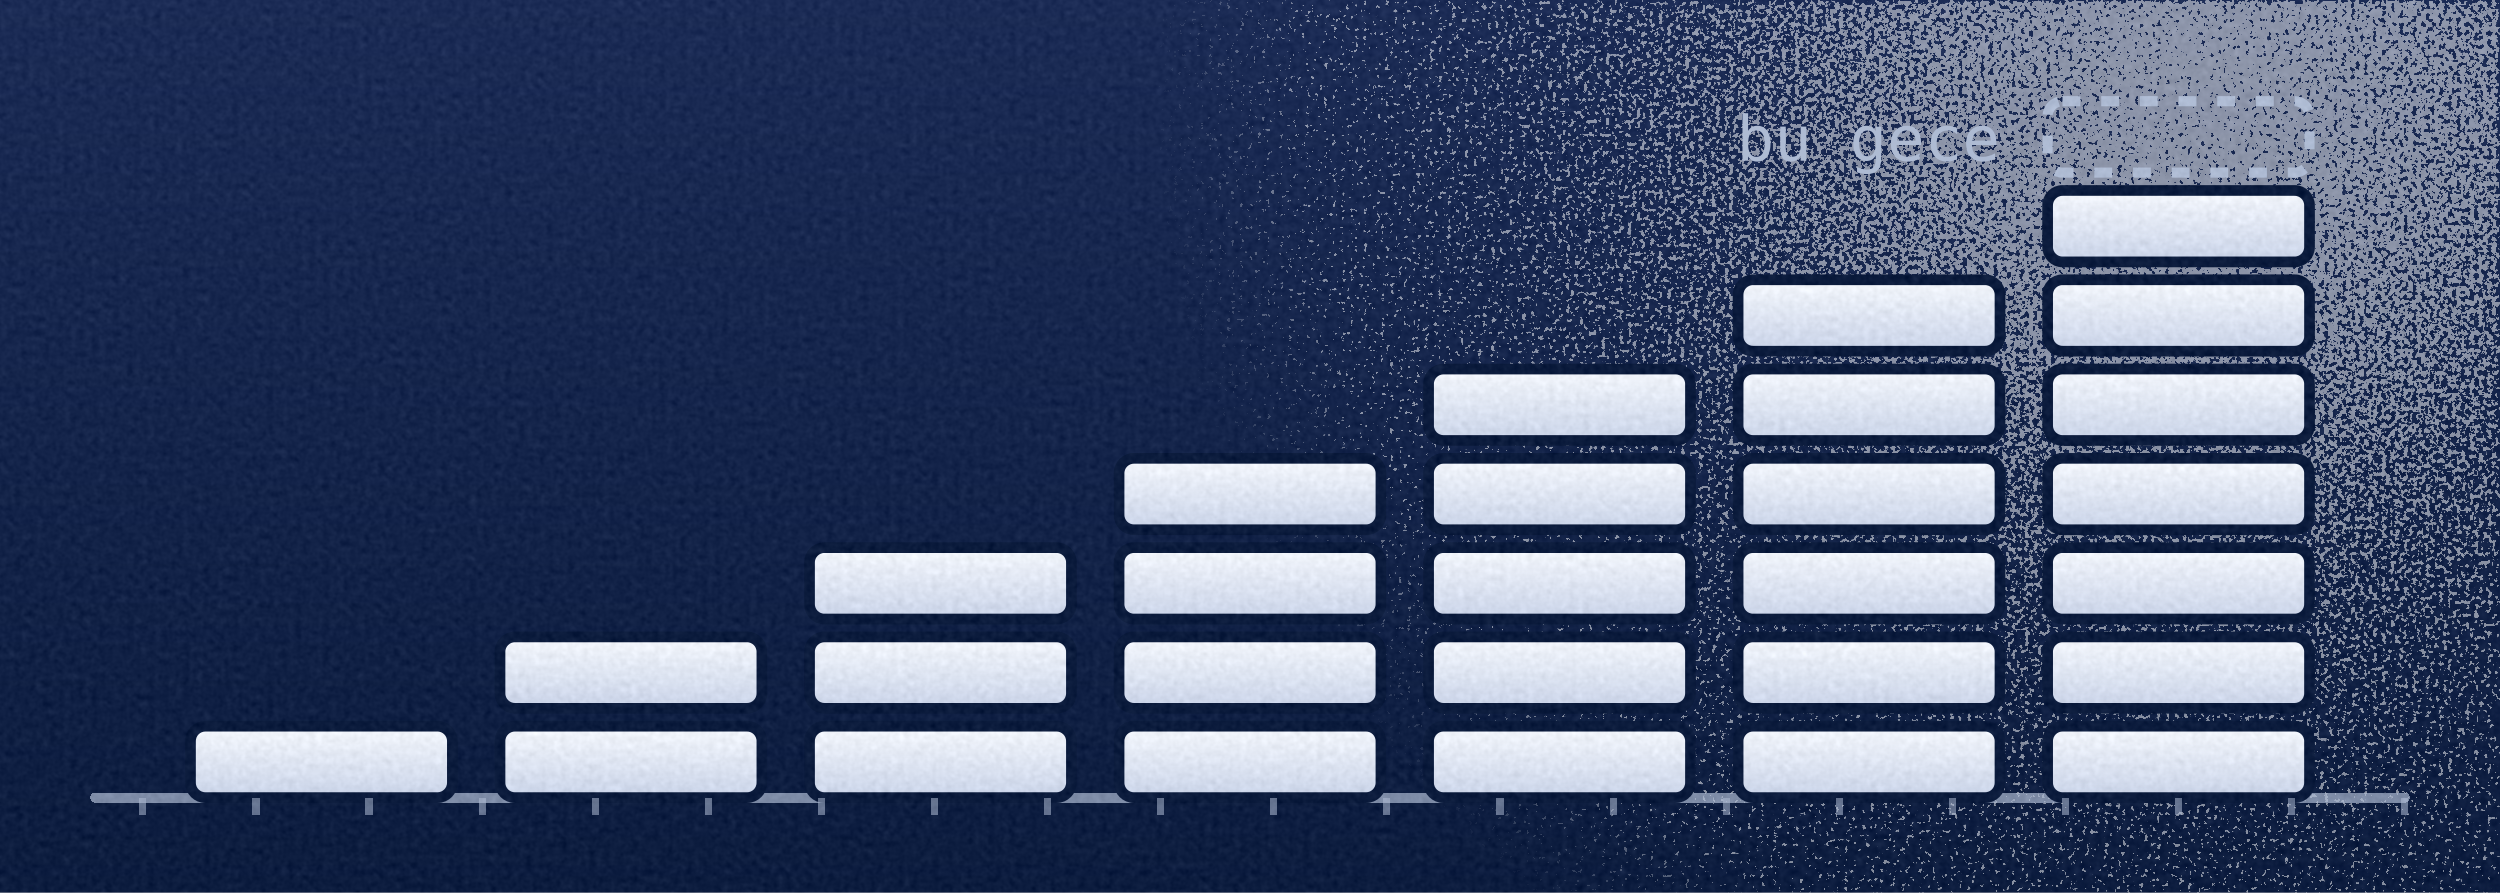
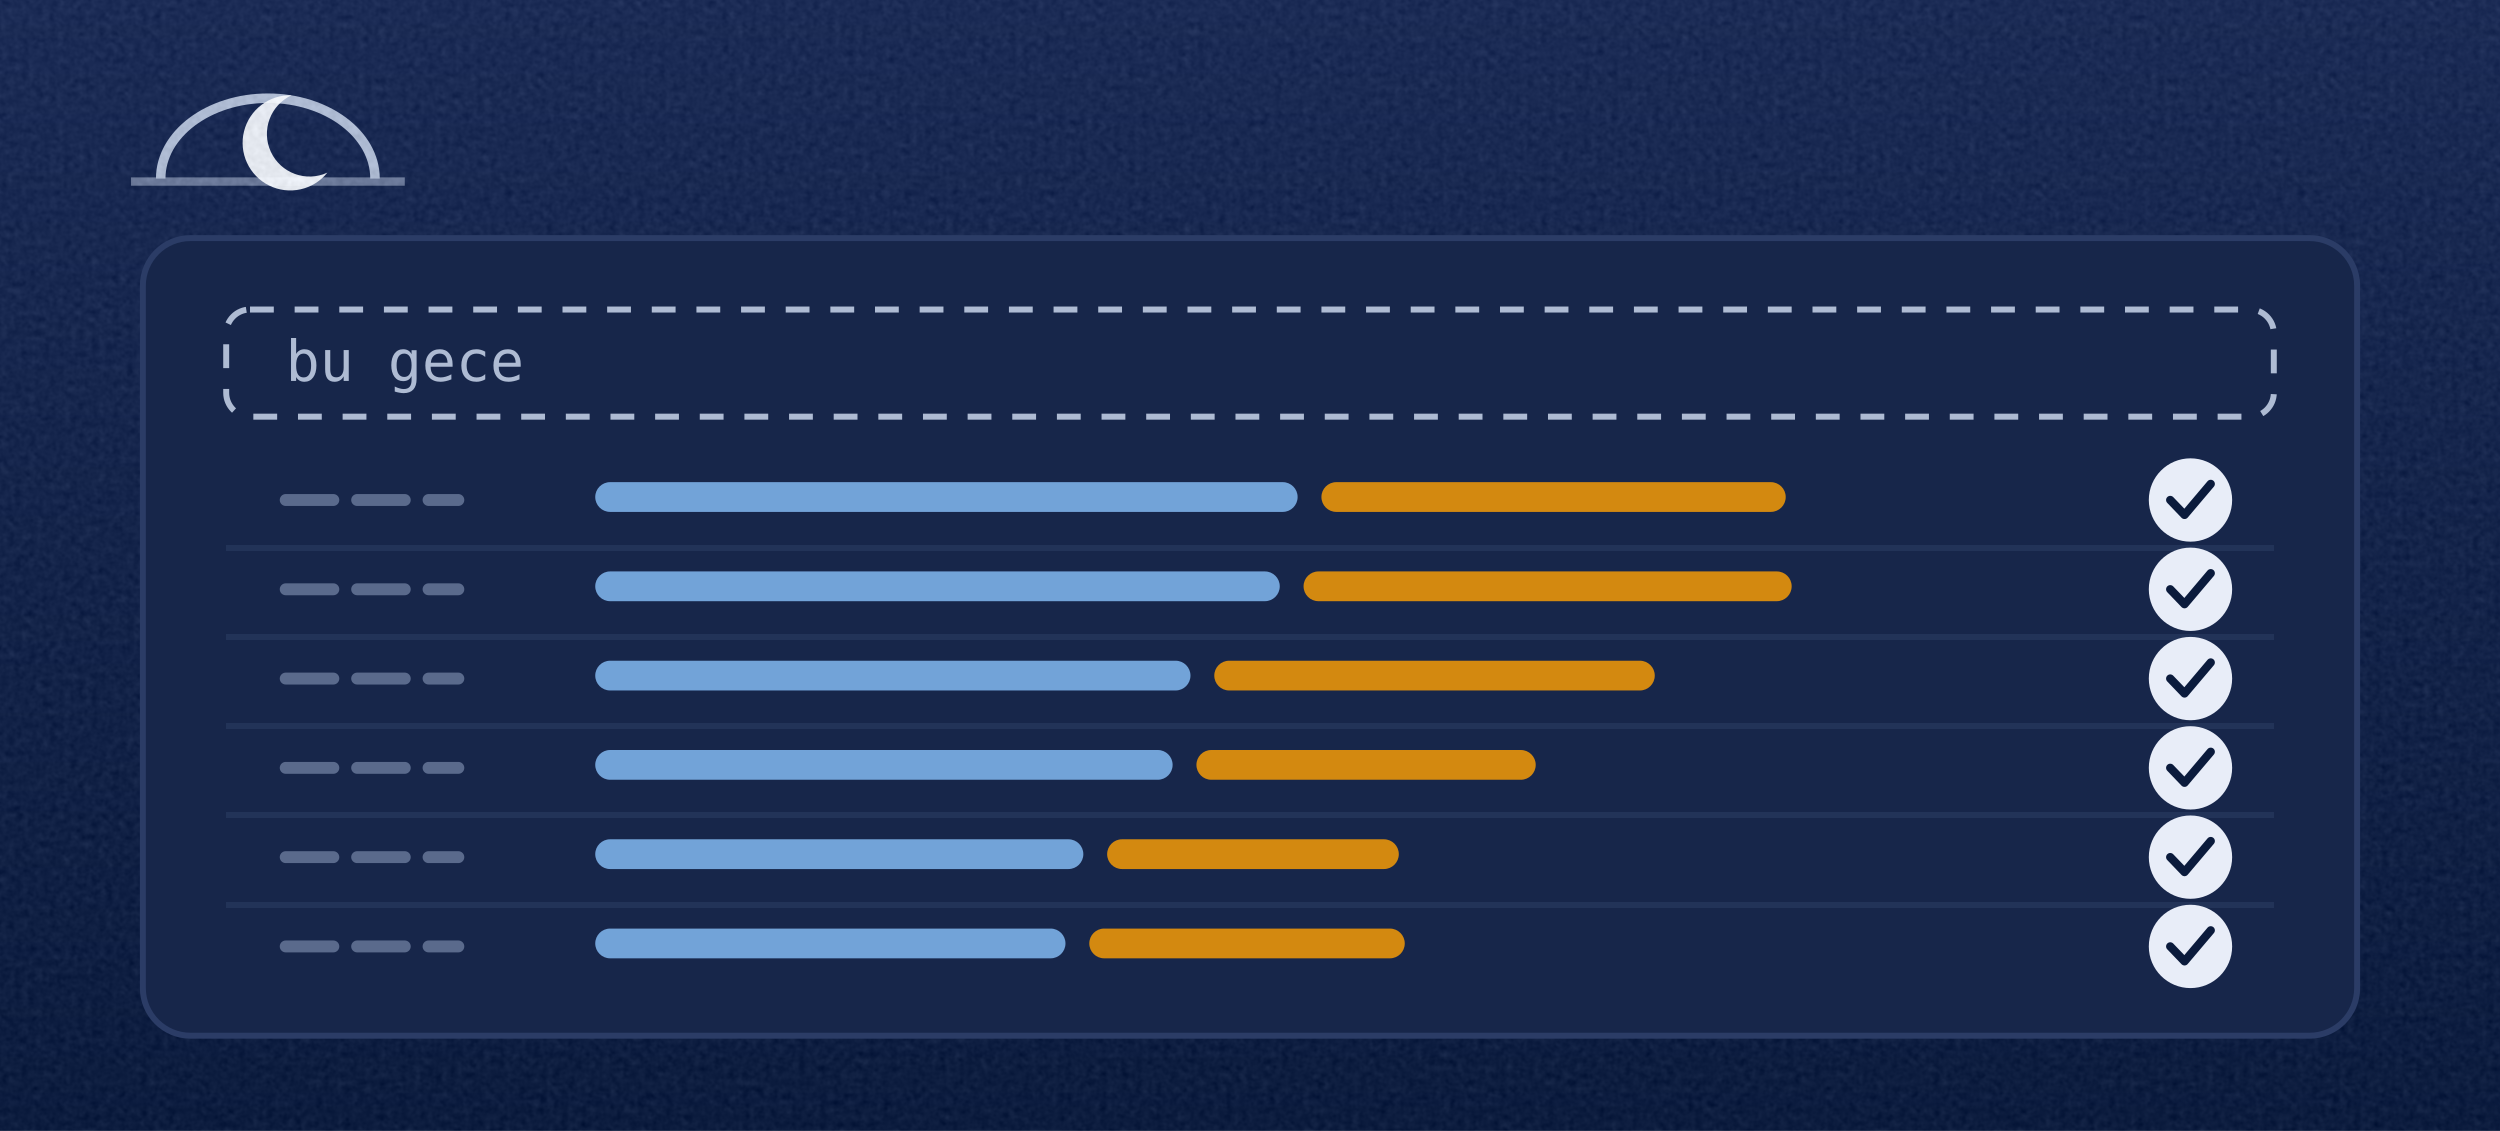
- <svg xmlns="http://www.w3.org/2000/svg" viewBox="0 0 420 150" preserveAspectRatio="xMidYMid slice" aria-hidden="true" focusable="false">
+ <svg xmlns="http://www.w3.org/2000/svg" viewBox="0 0 420 190" preserveAspectRatio="xMidYMid slice" aria-hidden="true" focusable="false">
+   <defs>
+     <filter id="s4-gr" x="0" y="0" width="100%" height="100%" color-interpolation-filters="sRGB">
+       <feTurbulence type="fractalNoise" baseFrequency="0.85" numOctaves="2" seed="3" result="t" />
+       <feColorMatrix in="t" type="matrix" values="0.333 0.333 0.333 0 0  0.333 0.333 0.333 0 0  0.333 0.333 0.333 0 0  0 0 0 0 1" result="gri" />
+       <feComposite in="SourceGraphic" in2="gri" operator="arithmetic" k1="0" k2="1" k3="0.16" k4="-0.080" result="k" />
+       <feComposite in="k" in2="SourceGraphic" operator="in" />
+     </filter>
+     <linearGradient id="s4-zm" x1="0" y1="0" x2="0" y2="1">
+       <stop offset="0" stop-color="#1B2B55" />
+       <stop offset="1" stop-color="#0C1C3E" />
+     </linearGradient>
+   </defs>
  <g filter="url(#s4-gr)">
-     <defs>
-       <filter id="s4-gr" x="0" y="0" width="100%" height="100%" color-interpolation-filters="sRGB">
-         <feTurbulence type="fractalNoise" baseFrequency="0.85" numOctaves="2" seed="3" result="t" />
-         <feColorMatrix in="t" type="matrix" values="0.333 0.333 0.333 0 0  0.333 0.333 0.333 0 0  0.333 0.333 0.333 0 0  0 0 0 0 1" result="gri" />
-         <feComposite in="SourceGraphic" in2="gri" operator="arithmetic" k1="0" k2="1" k3="0.16" k4="-0.080" result="k" />
-         <feComposite in="k" in2="SourceGraphic" operator="in" />
-       </filter>
-       <linearGradient id="s4-zm" x1="0" y1="0" x2="0" y2="1">
-         <stop offset="0" stop-color="#1B2B55" />
-         <stop offset="1" stop-color="#0C1C3E" />
-       </linearGradient>
-       <radialGradient id="s4-hg" gradientUnits="userSpaceOnUse" cx="370" cy="15" r="176">
-         <stop offset="0.000" stop-color="#fff" stop-opacity="1.000" />
-         <stop offset="0.125" stop-color="#fff" stop-opacity="0.829" />
-         <stop offset="0.250" stop-color="#fff" stop-opacity="0.668" />
-         <stop offset="0.375" stop-color="#fff" stop-opacity="0.518" />
-         <stop offset="0.500" stop-color="#fff" stop-opacity="0.379" />
-         <stop offset="0.625" stop-color="#fff" stop-opacity="0.253" />
-         <stop offset="0.750" stop-color="#fff" stop-opacity="0.144" />
-         <stop offset="0.875" stop-color="#fff" stop-opacity="0.054" />
-         <stop offset="1.000" stop-color="#fff" stop-opacity="0.000" />
-       </radialGradient>
-       <filter id="s4-hf" x="189.2" y="-165.4" width="360.8" height="360.8" filterUnits="userSpaceOnUse" color-interpolation-filters="sRGB">
-         <feGaussianBlur in="SourceAlpha" stdDeviation="0.4" result="b" />
-         <feTurbulence type="fractalNoise" baseFrequency="1.35" numOctaves="3" seed="17" result="t" />
-         <feColorMatrix in="t" type="matrix" values="0 0 0 0 0  0 0 0 0 0  0 0 0 0 0  2.2 0 0 0 -0.600" result="nA" />
-         <feComposite in="b" in2="nA" operator="arithmetic" k1="0" k2="1" k3="-1" k4="0.0" result="fark" />
-         <feComponentTransfer in="fark" result="e">
-           <feFuncA type="linear" slope="15" intercept="0" />
-         </feComponentTransfer>
-         <feFlood flood-color="#FFFFFF" />
-         <feComposite in2="e" operator="in" />
-       </filter>
-     </defs>
-     <rect vector-effect="non-scaling-stroke" width="420" height="150" fill="url(#s4-zm)" />
-     <circle vector-effect="non-scaling-stroke" cx="370" cy="15" r="176" fill="url(#s4-hg)" filter="url(#s4-hf)" opacity="0.5" />
-     <defs>
-       <linearGradient id="s4-bk" x1="0" y1="0" x2="0" y2="1">
-         <stop offset="0" stop-color="#F4F7FC" />
-         <stop offset="1" stop-color="#C9D3E8" />
-       </linearGradient>
-     </defs>
-     <path vector-effect="non-scaling-stroke" d="M16 134H404" shape-rendering="crispEdges" stroke="#AEBBD3" stroke-opacity=".7" stroke-width="1.7" stroke-linecap="round" />
-     <rect vector-effect="non-scaling-stroke" x="32" y="122" width="44" height="12" rx="2.5" fill="url(#s4-bk)" stroke="#0B1B3C" stroke-width="1.8" />
-     <rect vector-effect="non-scaling-stroke" x="84" y="122" width="44" height="12" rx="2.5" fill="url(#s4-bk)" stroke="#0B1B3C" stroke-width="1.8" />
-     <rect vector-effect="non-scaling-stroke" x="84" y="107" width="44" height="12" rx="2.5" fill="url(#s4-bk)" stroke="#0B1B3C" stroke-width="1.8" />
-     <rect vector-effect="non-scaling-stroke" x="136" y="122" width="44" height="12" rx="2.5" fill="url(#s4-bk)" stroke="#0B1B3C" stroke-width="1.8" />
-     <rect vector-effect="non-scaling-stroke" x="136" y="107" width="44" height="12" rx="2.5" fill="url(#s4-bk)" stroke="#0B1B3C" stroke-width="1.8" />
-     <rect vector-effect="non-scaling-stroke" x="136" y="92" width="44" height="12" rx="2.5" fill="url(#s4-bk)" stroke="#0B1B3C" stroke-width="1.8" />
-     <rect vector-effect="non-scaling-stroke" x="188" y="122" width="44" height="12" rx="2.5" fill="url(#s4-bk)" stroke="#0B1B3C" stroke-width="1.8" />
-     <rect vector-effect="non-scaling-stroke" x="188" y="107" width="44" height="12" rx="2.5" fill="url(#s4-bk)" stroke="#0B1B3C" stroke-width="1.8" />
-     <rect vector-effect="non-scaling-stroke" x="188" y="92" width="44" height="12" rx="2.5" fill="url(#s4-bk)" stroke="#0B1B3C" stroke-width="1.8" />
-     <rect vector-effect="non-scaling-stroke" x="188" y="77" width="44" height="12" rx="2.5" fill="url(#s4-bk)" stroke="#0B1B3C" stroke-width="1.8" />
-     <rect vector-effect="non-scaling-stroke" x="240" y="122" width="44" height="12" rx="2.5" fill="url(#s4-bk)" stroke="#0B1B3C" stroke-width="1.8" />
-     <rect vector-effect="non-scaling-stroke" x="240" y="107" width="44" height="12" rx="2.5" fill="url(#s4-bk)" stroke="#0B1B3C" stroke-width="1.8" />
-     <rect vector-effect="non-scaling-stroke" x="240" y="92" width="44" height="12" rx="2.5" fill="url(#s4-bk)" stroke="#0B1B3C" stroke-width="1.8" />
-     <rect vector-effect="non-scaling-stroke" x="240" y="77" width="44" height="12" rx="2.5" fill="url(#s4-bk)" stroke="#0B1B3C" stroke-width="1.8" />
-     <rect vector-effect="non-scaling-stroke" x="240" y="62" width="44" height="12" rx="2.5" fill="url(#s4-bk)" stroke="#0B1B3C" stroke-width="1.8" />
-     <rect vector-effect="non-scaling-stroke" x="292" y="122" width="44" height="12" rx="2.5" fill="url(#s4-bk)" stroke="#0B1B3C" stroke-width="1.8" />
-     <rect vector-effect="non-scaling-stroke" x="292" y="107" width="44" height="12" rx="2.5" fill="url(#s4-bk)" stroke="#0B1B3C" stroke-width="1.8" />
-     <rect vector-effect="non-scaling-stroke" x="292" y="92" width="44" height="12" rx="2.5" fill="url(#s4-bk)" stroke="#0B1B3C" stroke-width="1.8" />
-     <rect vector-effect="non-scaling-stroke" x="292" y="77" width="44" height="12" rx="2.5" fill="url(#s4-bk)" stroke="#0B1B3C" stroke-width="1.8" />
-     <rect vector-effect="non-scaling-stroke" x="292" y="62" width="44" height="12" rx="2.5" fill="url(#s4-bk)" stroke="#0B1B3C" stroke-width="1.8" />
-     <rect vector-effect="non-scaling-stroke" x="292" y="47" width="44" height="12" rx="2.5" fill="url(#s4-bk)" stroke="#0B1B3C" stroke-width="1.8" />
-     <rect vector-effect="non-scaling-stroke" x="344" y="122" width="44" height="12" rx="2.5" fill="url(#s4-bk)" stroke="#0B1B3C" stroke-width="1.8" />
-     <rect vector-effect="non-scaling-stroke" x="344" y="107" width="44" height="12" rx="2.5" fill="url(#s4-bk)" stroke="#0B1B3C" stroke-width="1.8" />
-     <rect vector-effect="non-scaling-stroke" x="344" y="92" width="44" height="12" rx="2.5" fill="url(#s4-bk)" stroke="#0B1B3C" stroke-width="1.8" />
-     <rect vector-effect="non-scaling-stroke" x="344" y="77" width="44" height="12" rx="2.5" fill="url(#s4-bk)" stroke="#0B1B3C" stroke-width="1.8" />
-     <rect vector-effect="non-scaling-stroke" x="344" y="62" width="44" height="12" rx="2.5" fill="url(#s4-bk)" stroke="#0B1B3C" stroke-width="1.8" />
-     <rect vector-effect="non-scaling-stroke" x="344" y="47" width="44" height="12" rx="2.5" fill="url(#s4-bk)" stroke="#0B1B3C" stroke-width="1.8" />
-     <rect vector-effect="non-scaling-stroke" x="344" y="32" width="44" height="12" rx="2.5" fill="url(#s4-bk)" stroke="#0B1B3C" stroke-width="1.8" />
-     <rect vector-effect="non-scaling-stroke" x="344" y="17" width="44" height="12" rx="2.5" fill="none" stroke="#AEBBD3" stroke-width="1.7" stroke-dasharray="3 3.5" />
-     <path vector-effect="non-scaling-stroke" d="M24 134v3M43 134v3M62 134v3M81 134v3M100 134v3M119 134v3M138 134v3M157 134v3M176 134v3M195 134v3M214 134v3M233 134v3M252 134v3M271 134v3M290 134v3M309 134v3M328 134v3M347 134v3M366 134v3M385 134v3M404 134v3" stroke="#AEBBD3" stroke-opacity=".55" stroke-width="1.2" shape-rendering="crispEdges" />
+     <rect width="420" height="190" fill="url(#s4-zm)" />
+     <path vector-effect="non-scaling-stroke" d="M22 30.5H68" stroke="#AEBBD3" stroke-width="1.4" stroke-opacity=".55" />
+     <path vector-effect="non-scaling-stroke" d="M27 30 A 18 13.5 0 0 1 63 30" fill="none" stroke="#AEBBD3" stroke-width="1.6" />
+     <path vector-effect="non-scaling-stroke" d="M49 16 a 8 8 0 1 0 6 13 a 6.5 6.5 0 0 1 -6 -13" fill="#F4F7FC" fill-opacity=".92" />
  </g>
-   <text x="336" y="27" font-family="IBM Plex Mono, ui-monospace, monospace" font-size="10.5" font-weight="500" fill="#AEBBD3" text-anchor="end">bu gece</text>
+   <rect x="24" y="40" width="372" height="134" rx="8" fill="#17264A" stroke="#2B3C66" />
+   <rect x="38" y="52" width="344" height="18" rx="4" fill="none" stroke="#AEBBD3" stroke-dasharray="4 3.5" />
+   <text x="48" y="64" font-family="IBM Plex Mono, ui-monospace, monospace" font-size="9.5" fill="#AEBBD3">bu gece</text>
+   <path d="M48 84h8M60 84h8M72 84h5" stroke="#5A6A8C" stroke-width="2" stroke-linecap="round" />
+   <rect x="100" y="81" width="118" height="5" rx="2.5" fill="#7CB1E8" fill-opacity=".9" />
+   <rect x="222" y="81" width="78" height="5" rx="2.5" fill="#E8940A" fill-opacity=".9" />
+   <circle cx="368" cy="84" r="7" fill="#E8EDF8" />
+   <path d="M364.6 84l2.4 2.5 4.4-5.2" fill="none" stroke="#0B1B3C" stroke-width="1.4" stroke-linecap="round" stroke-linejoin="round" />
+   <path d="M38 92H382" stroke="#223358" shape-rendering="crispEdges" />
+   <path d="M48 99h8M60 99h8M72 99h5" stroke="#5A6A8C" stroke-width="2" stroke-linecap="round" />
+   <rect x="100" y="96" width="115" height="5" rx="2.5" fill="#7CB1E8" fill-opacity=".9" />
+   <rect x="219" y="96" width="82" height="5" rx="2.5" fill="#E8940A" fill-opacity=".9" />
+   <circle cx="368" cy="99" r="7" fill="#E8EDF8" />
+   <path d="M364.6 99l2.4 2.5 4.4-5.2" fill="none" stroke="#0B1B3C" stroke-width="1.4" stroke-linecap="round" stroke-linejoin="round" />
+   <path d="M38 107H382" stroke="#223358" shape-rendering="crispEdges" />
+   <path d="M48 114h8M60 114h8M72 114h5" stroke="#5A6A8C" stroke-width="2" stroke-linecap="round" />
+   <rect x="100" y="111" width="100" height="5" rx="2.5" fill="#7CB1E8" fill-opacity=".9" />
+   <rect x="204" y="111" width="74" height="5" rx="2.5" fill="#E8940A" fill-opacity=".9" />
+   <circle cx="368" cy="114" r="7" fill="#E8EDF8" />
+   <path d="M364.6 114l2.4 2.5 4.4-5.2" fill="none" stroke="#0B1B3C" stroke-width="1.4" stroke-linecap="round" stroke-linejoin="round" />
+   <path d="M38 122H382" stroke="#223358" shape-rendering="crispEdges" />
+   <path d="M48 129h8M60 129h8M72 129h5" stroke="#5A6A8C" stroke-width="2" stroke-linecap="round" />
+   <rect x="100" y="126" width="97" height="5" rx="2.5" fill="#7CB1E8" fill-opacity=".9" />
+   <rect x="201" y="126" width="57" height="5" rx="2.5" fill="#E8940A" fill-opacity=".9" />
+   <circle cx="368" cy="129" r="7" fill="#E8EDF8" />
+   <path d="M364.6 129l2.4 2.5 4.4-5.2" fill="none" stroke="#0B1B3C" stroke-width="1.4" stroke-linecap="round" stroke-linejoin="round" />
+   <path d="M38 137H382" stroke="#223358" shape-rendering="crispEdges" />
+   <path d="M48 144h8M60 144h8M72 144h5" stroke="#5A6A8C" stroke-width="2" stroke-linecap="round" />
+   <rect x="100" y="141" width="82" height="5" rx="2.5" fill="#7CB1E8" fill-opacity=".9" />
+   <rect x="186" y="141" width="49" height="5" rx="2.5" fill="#E8940A" fill-opacity=".9" />
+   <circle cx="368" cy="144" r="7" fill="#E8EDF8" />
+   <path d="M364.6 144l2.4 2.5 4.4-5.2" fill="none" stroke="#0B1B3C" stroke-width="1.4" stroke-linecap="round" stroke-linejoin="round" />
+   <path d="M38 152H382" stroke="#223358" shape-rendering="crispEdges" />
+   <path d="M48 159h8M60 159h8M72 159h5" stroke="#5A6A8C" stroke-width="2" stroke-linecap="round" />
+   <rect x="100" y="156" width="79" height="5" rx="2.5" fill="#7CB1E8" fill-opacity=".9" />
+   <rect x="183" y="156" width="53" height="5" rx="2.5" fill="#E8940A" fill-opacity=".9" />
+   <circle cx="368" cy="159" r="7" fill="#E8EDF8" />
+   <path d="M364.6 159l2.4 2.5 4.4-5.2" fill="none" stroke="#0B1B3C" stroke-width="1.4" stroke-linecap="round" stroke-linejoin="round" />
</svg>
